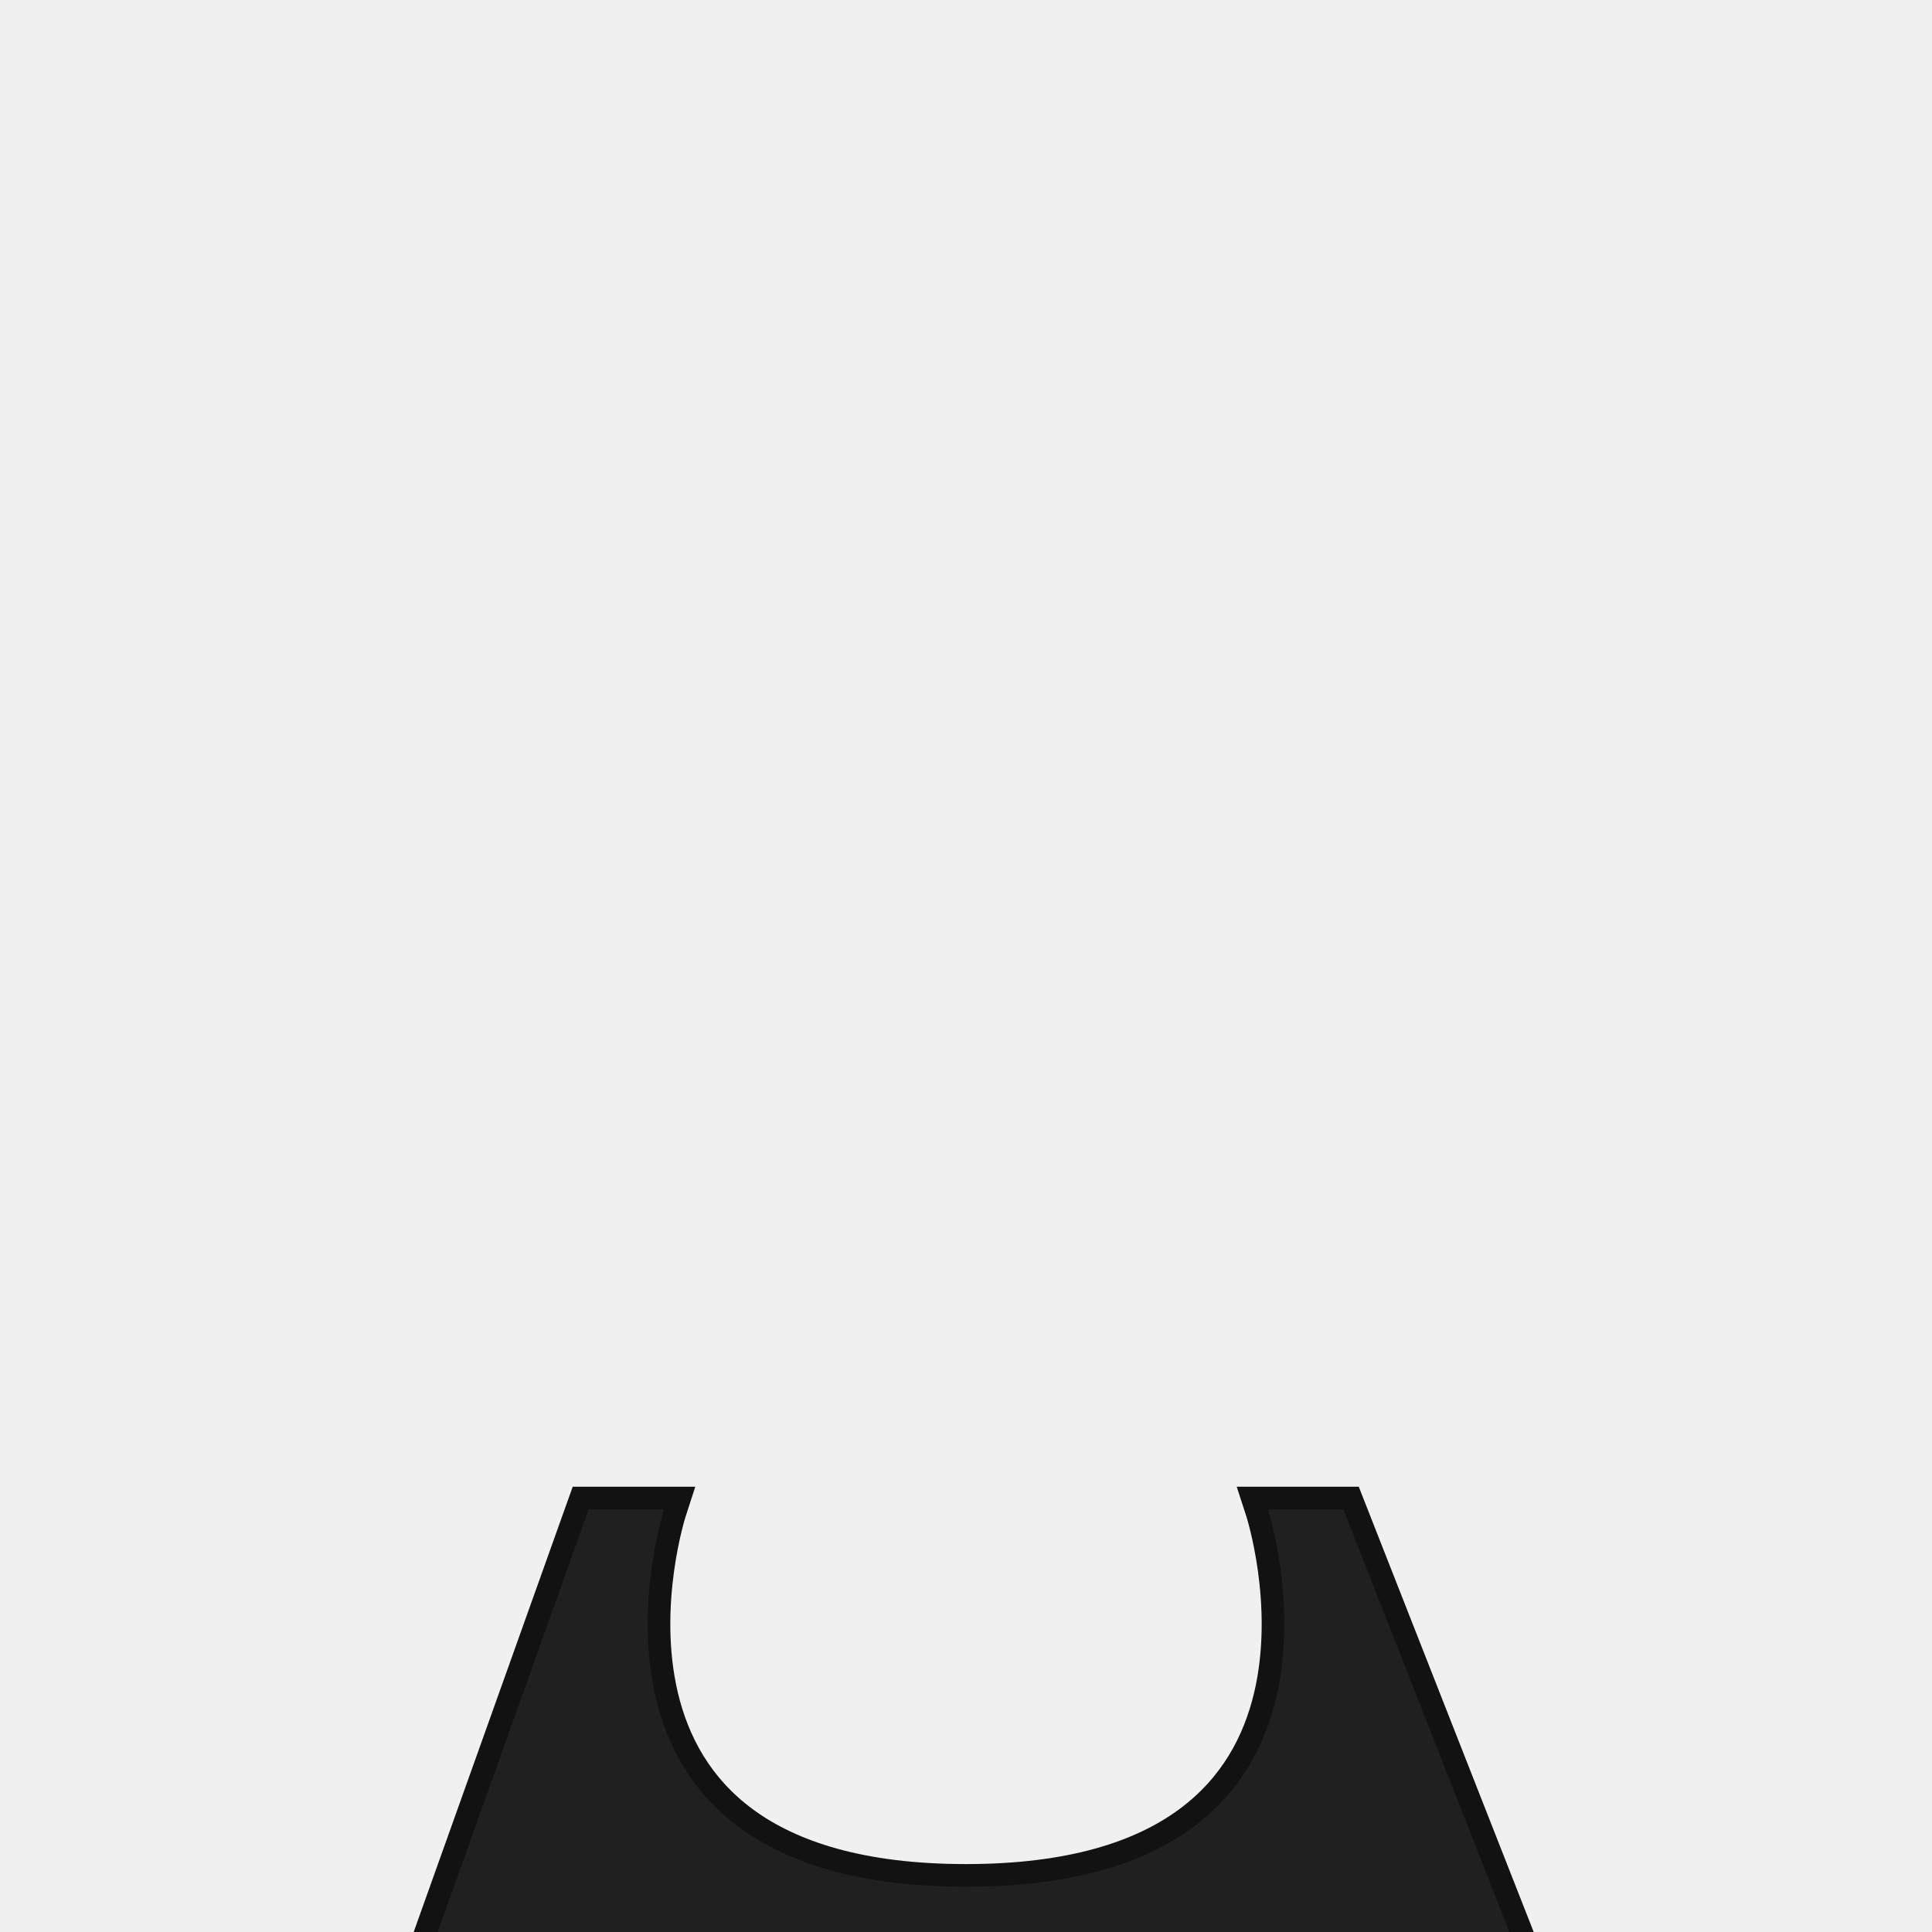
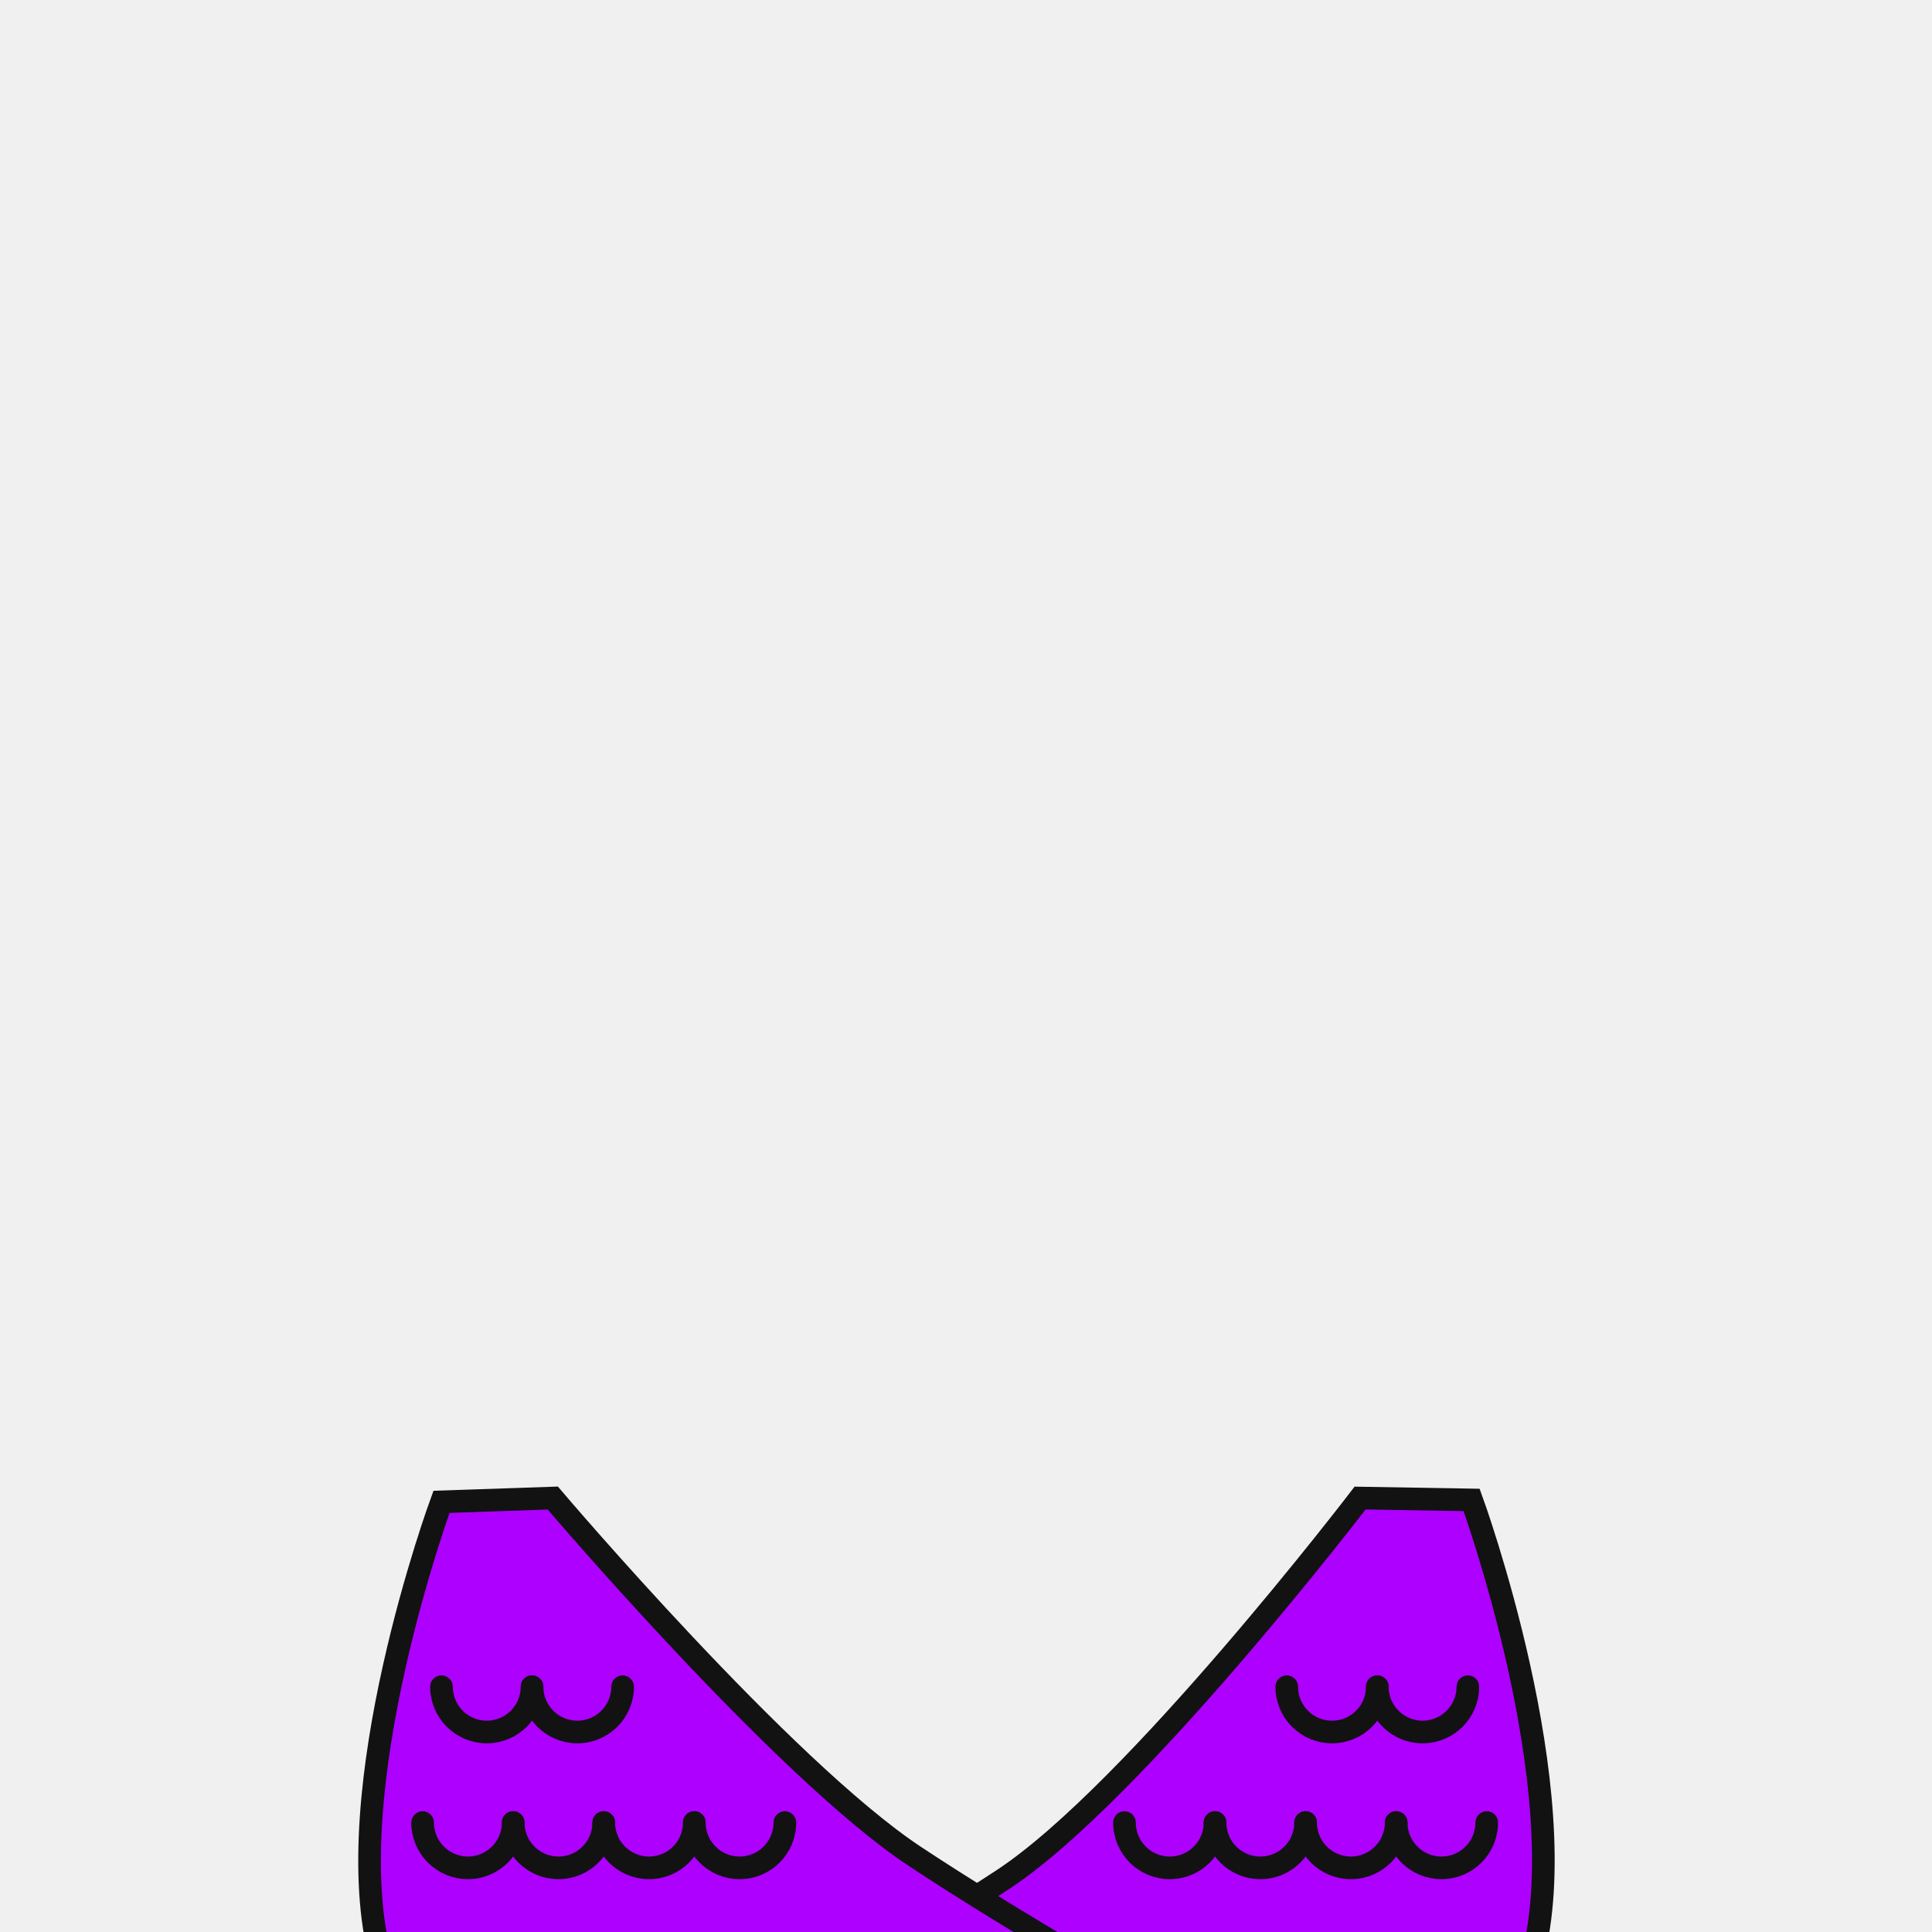
<svg xmlns="http://www.w3.org/2000/svg" width="512" height="512" viewBox="0 0 512 512" fill="none">
-   <g clip-path="url(#clip0_1722_8915)">
-     <path d="M156 397H153.886L153.175 398.991L113.175 510.991L111.743 515H116H256H400H404.402L402.792 510.903L358.792 398.903L358.045 397H356H336H331.871L333.146 400.926L333.147 400.926L333.147 400.927L333.149 400.934L333.163 400.977C333.175 401.017 333.195 401.08 333.222 401.167C333.275 401.34 333.354 401.603 333.454 401.952C333.655 402.649 333.939 403.684 334.263 405.01C334.912 407.662 335.72 411.466 336.348 416.034C337.609 425.199 338.121 437.296 335.269 449.307C332.427 461.27 326.268 473.089 314.186 481.956C302.074 490.846 283.696 497 256 497C228.304 497 209.926 490.846 197.814 481.956C185.732 473.089 179.573 461.27 176.731 449.307C173.879 437.296 174.391 425.199 175.652 416.034C176.28 411.466 177.088 407.662 177.737 405.01C178.061 403.684 178.345 402.649 178.546 401.952C178.646 401.603 178.725 401.34 178.778 401.167C178.805 401.081 178.825 401.017 178.837 400.977L178.851 400.934L178.853 400.927L178.853 400.926L178.854 400.926L180.129 397H176H156Z" fill="#202020" stroke="#121212" stroke-width="6" />
+   <g clip-path="url(#clip0_1722_8923)">
+     <path d="M390 397.5L360.438 397C360.438 397 300.88 474.901 265.938 498C213.707 532.528 116.938 577 116.938 577C116.938 577 376.274 628.608 405.938 519.5C418.139 474.625 390 397.5 390 397.5Z" fill="#AD00FF" stroke="#121212" stroke-width="6" />
+     <path d="M117 398L146.5 397C146.5 397 207.558 468.901 242.5 492C294.731 526.528 390 577 390 577C390 577 130.664 628.608 101 519.5C88.8 474.625 117 398 117 398Z" fill="#AD00FF" stroke="#121212" stroke-width="6" />
+     <path d="M141 447C141 453.627 135.627 459 129 459C122.373 459 117 453.627 117 447" stroke="#121212" stroke-width="6" stroke-linecap="round" stroke-linejoin="round" />
+     <path d="M365 447C365 453.627 370.373 459 377 459C383.627 459 389 453.627 389 447" stroke="#121212" stroke-width="6" stroke-linecap="round" stroke-linejoin="round" />
+     <path d="M136 483C136 489.627 130.627 495 124 495C117.373 495 112 489.627 112 483" stroke="#121212" stroke-width="6" stroke-linecap="round" stroke-linejoin="round" />
+     <path d="M370 483C370 489.627 375.373 495 382 495C388.627 495 394 489.627 394 483" stroke="#121212" stroke-width="6" stroke-linecap="round" stroke-linejoin="round" />
+     <path d="M184 483C184 489.627 178.627 495 172 495C165.373 495 160 489.627 160 483" stroke="#121212" stroke-width="6" stroke-linecap="round" stroke-linejoin="round" />
+     <path d="M322 483C322 489.627 327.373 495 334 495C340.627 495 346 489.627 346 483" stroke="#121212" stroke-width="6" stroke-linecap="round" stroke-linejoin="round" />
+     <path d="M165 447C165 453.627 159.627 459 153 459C146.373 459 141 453.627 141 447" stroke="#121212" stroke-width="6" stroke-linecap="round" stroke-linejoin="round" />
+     <path d="M341 447C341 453.627 346.373 459 353 459C359.627 459 365 453.627 365 447" stroke="#121212" stroke-width="6" stroke-linecap="round" stroke-linejoin="round" />
+     <path d="M160 483C160 489.627 154.627 495 148 495C141.373 495 136 489.627 136 483" stroke="#121212" stroke-width="6" stroke-linecap="round" stroke-linejoin="round" />
+     <path d="M346 483C346 489.627 351.373 495 358 495C364.627 495 370 489.627 370 483" stroke="#121212" stroke-width="6" stroke-linecap="round" stroke-linejoin="round" />
+     <path d="M208 483C208 489.627 202.627 495 196 495C189.373 495 184 489.627 184 483" stroke="#121212" stroke-width="6" stroke-linecap="round" stroke-linejoin="round" />
+     <path d="M298 483C298 489.627 303.373 495 310 495C316.627 495 322 489.627 322 483" stroke="#121212" stroke-width="6" stroke-linecap="round" stroke-linejoin="round" />
  </g>
  <defs>
-     <clipPath id="clip0_1722_8915">
+     <clipPath id="clip0_1722_8923">
      <rect width="512" height="512" fill="white" />
    </clipPath>
  </defs>
</svg>
